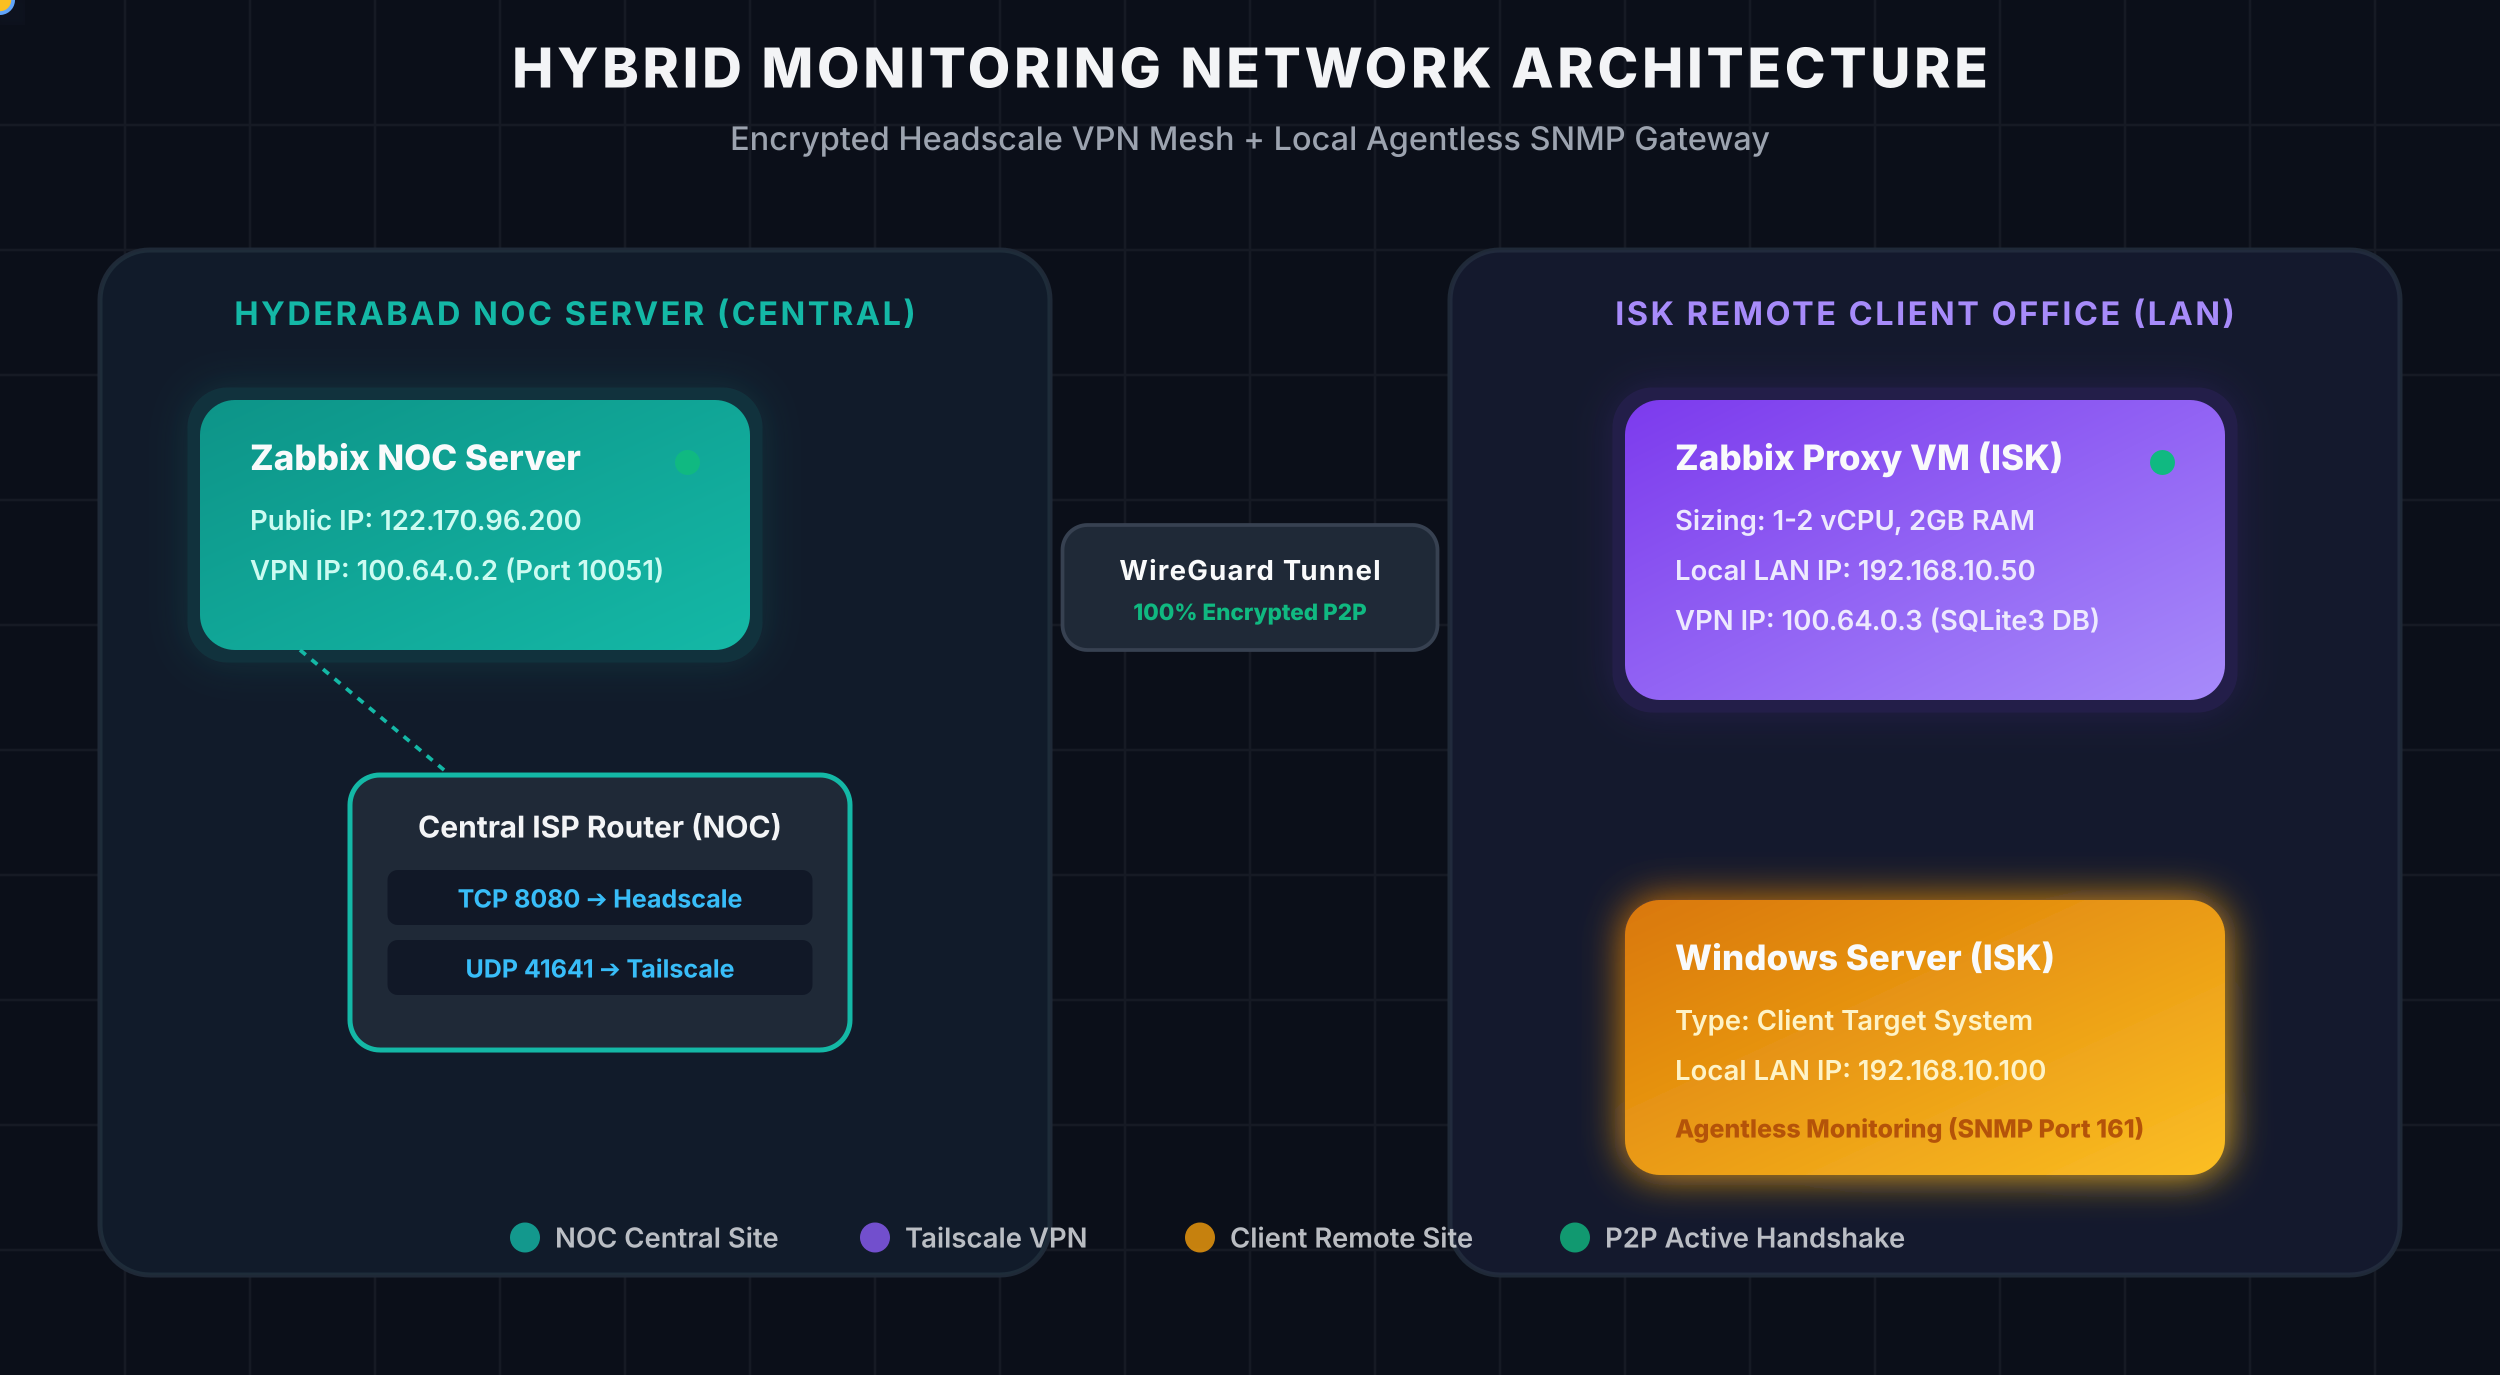
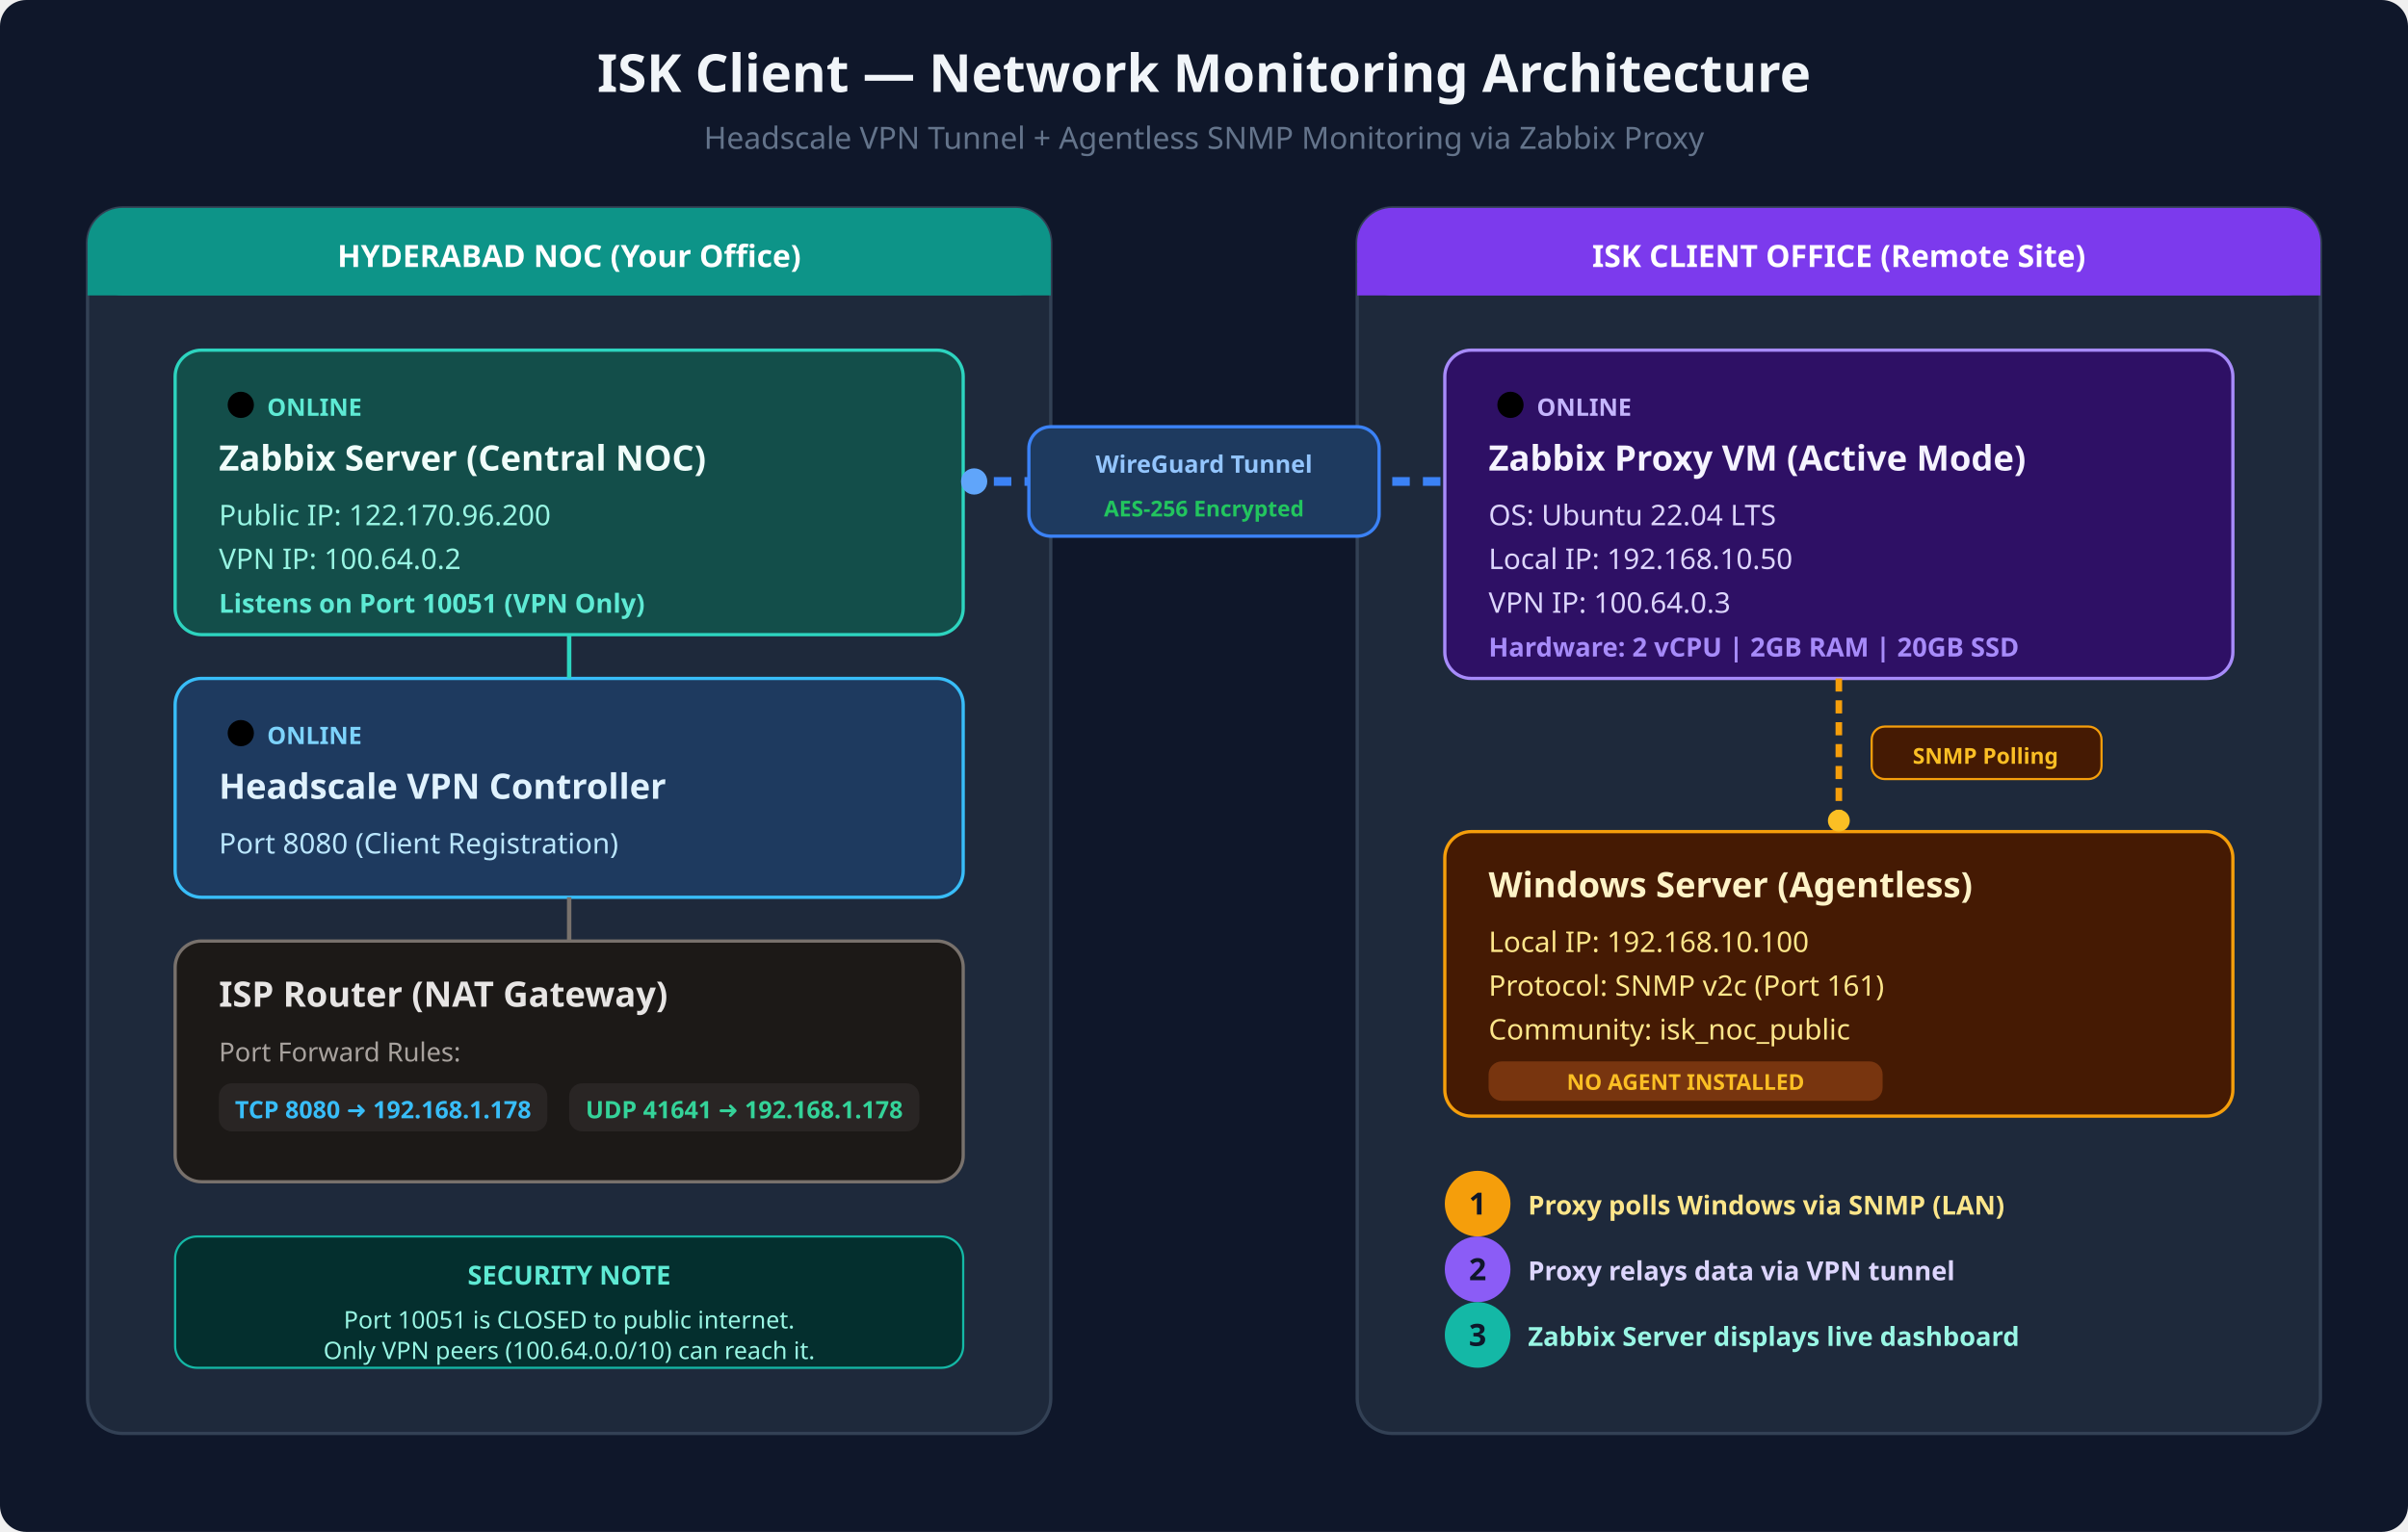
- <svg xmlns="http://www.w3.org/2000/svg" viewBox="0 0 1000 550" width="100%" height="100%" style="background: #0B0F19; font-family: 'Inter', sans-serif;">
+ <svg xmlns="http://www.w3.org/2000/svg" viewBox="0 0 1100 700" width="100%" height="100%">
  <style>
-     @keyframes dash {
-       to {
-         stroke-dashoffset: -40;
-       }
+     @keyframes flow-right {
+       0% { stroke-dashoffset: 30; }
+       100% { stroke-dashoffset: 0; }
    }
-     @keyframes pulse-glow {
-       0% { opacity: 0.2; }
-       50% { opacity: 0.6; }
-       100% { opacity: 0.2; }
+     @keyframes flow-down {
+       0% { stroke-dashoffset: 20; }
+       100% { stroke-dashoffset: 0; }
    }
-     @keyframes scale-up {
-       0% { transform: scale(1); }
-       50% { transform: scale(1.02); }
-       100% { transform: scale(1); }
+     @keyframes dot-move-right {
+       0% { transform: translateX(0); opacity: 0; }
+       10% { opacity: 1; }
+       90% { opacity: 1; }
+       100% { transform: translateX(280px); opacity: 0; }
    }
-     @keyframes led-blink {
-       0%, 100% { fill: #10B981; }
-       50% { fill: #047857; }
+     @keyframes dot-move-up {
+       0% { transform: translateY(0); opacity: 0; }
+       10% { opacity: 1; }
+       90% { opacity: 1; }
+       100% { transform: translateY(-120px); opacity: 0; }
    }
-     .tunnel-link {
-       stroke-dasharray: 10, 6;
-       animation: dash 2s linear infinite;
+     @keyframes blink-green {
+       0%, 100% { fill: #22C55E; }
+       50% { fill: #166534; }
    }
-     .snmp-link {
-       stroke-dasharray: 6, 4;
-       animation: dash 1.5s linear infinite;
-     }
-     .glow-bg {
-       animation: pulse-glow 4s ease-in-out infinite;
-     }
-     .node-card {
-       transform-origin: center;
-       animation: scale-up 4s ease-in-out infinite;
-     }
-     .status-led {
-       animation: led-blink 1.5s infinite;
-     }
+     .flow-line-h { stroke-dasharray: 8 6; animation: flow-right 1s linear infinite; }
+     .flow-line-v { stroke-dasharray: 6 4; animation: flow-down 0.8s linear infinite; }
+     .led { animation: blink-green 2s ease-in-out infinite; }
+     .packet-h { animation: dot-move-right 3s ease-in-out infinite; }
+     .packet-v { animation: dot-move-up 2s ease-in-out infinite; }
  </style>
-   <defs>
-     <filter id="glow-teal" x="-30%" y="-30%" width="160%" height="160%">
-       <feGaussianBlur stdDeviation="8" result="blur" />
-       <feComposite in="SourceGraphic" in2="blur" operator="over" />
-     </filter>
-     <filter id="glow-purple" x="-30%" y="-30%" width="160%" height="160%">
-       <feGaussianBlur stdDeviation="8" result="blur" />
-       <feComposite in="SourceGraphic" in2="blur" operator="over" />
-     </filter>
-     <filter id="glow-orange" x="-30%" y="-30%" width="160%" height="160%">
-       <feGaussianBlur stdDeviation="8" result="blur" />
-       <feComposite in="SourceGraphic" in2="blur" operator="over" />
-     </filter>
-     <linearGradient id="noc-grad" x1="0%" y1="0%" x2="100%" y2="100%">
-       <stop offset="0%" stop-color="#0D9488" />
-       <stop offset="100%" stop-color="#14B8A6" />
-     </linearGradient>
-     <linearGradient id="proxy-grad" x1="0%" y1="0%" x2="100%" y2="100%">
-       <stop offset="0%" stop-color="#7C3AED" />
-       <stop offset="100%" stop-color="#A78BFA" />
-     </linearGradient>
-     <linearGradient id="win-grad" x1="0%" y1="0%" x2="100%" y2="100%">
-       <stop offset="0%" stop-color="#D97706" />
-       <stop offset="100%" stop-color="#FBBF24" />
-     </linearGradient>
-     <linearGradient id="tunnel-grad" x1="0%" y1="0%" x2="100%" y2="0%">
-       <stop offset="0%" stop-color="#14B8A6" />
-       <stop offset="50%" stop-color="#3B82F6" />
-       <stop offset="100%" stop-color="#7C3AED" />
-     </linearGradient>
-   </defs>
-   <rect width="1000" height="550" fill="#0B0F19" />
-   <g opacity="0.05">
-     <path d="M 0 50 L 1000 50 M 0 100 L 1000 100 M 0 150 L 1000 150 M 0 200 L 1000 200 M 0 250 L 1000 250 M 0 300 L 1000 300 M 0 350 L 1000 350 M 0 400 L 1000 400 M 0 450 L 1000 450 M 0 500 L 1000 500" stroke="#FFFFFF" stroke-width="1" />
-     <path d="M 50 0 L 50 550 M 100 0 L 100 550 M 150 0 L 150 550 M 200 0 L 200 550 M 250 0 L 250 550 M 300 0 L 300 550 M 350 0 L 350 550 M 400 0 L 400 550 M 450 0 L 450 550 M 500 0 L 500 550 M 550 0 L 550 550 M 600 0 L 600 550 M 650 0 L 650 550 M 700 0 L 700 550 M 750 0 L 750 550 M 800 0 L 800 550 M 850 0 L 850 550 M 900 0 L 900 550 M 950 0 L 950 550" stroke="#FFFFFF" stroke-width="1" />
+   <rect width="1100" height="700" rx="12" fill="#0F172A" />
+   <text x="550" y="42" text-anchor="middle" fill="#F1F5F9" font-family="system-ui, sans-serif" font-size="24" font-weight="800">ISK Client — Network Monitoring Architecture</text>
+   <text x="550" y="68" text-anchor="middle" fill="#64748B" font-family="system-ui, sans-serif" font-size="14">Headscale VPN Tunnel + Agentless SNMP Monitoring via Zabbix Proxy</text>
+   <rect x="40" y="95" width="440" height="560" rx="16" fill="#1E293B" stroke="#334155" stroke-width="1.5" />
+   <rect x="40" y="95" width="440" height="40" rx="16" fill="#0D9488" />
+   <rect x="40" y="120" width="440" height="15" fill="#0D9488" />
+   <text x="260" y="122" text-anchor="middle" fill="#FFFFFF" font-family="system-ui, sans-serif" font-size="14" font-weight="700">HYDERABAD NOC (Your Office)</text>
+   <rect x="80" y="160" width="360" height="130" rx="12" fill="#134E4A" stroke="#2DD4BF" stroke-width="1.5" />
+   <circle cx="110" cy="185" r="6" class="led" />
+   <text x="122" y="190" fill="#5EEAD4" font-family="system-ui, sans-serif" font-size="11" font-weight="700">ONLINE</text>
+   <text x="100" y="215" fill="#F0FDFA" font-family="system-ui, sans-serif" font-size="16" font-weight="800">Zabbix Server (Central NOC)</text>
+   <text x="100" y="240" fill="#99F6E4" font-family="system-ui, sans-serif" font-size="13">Public IP: 122.170.96.200</text>
+   <text x="100" y="260" fill="#99F6E4" font-family="system-ui, sans-serif" font-size="13">VPN IP: 100.64.0.2</text>
+   <text x="100" y="280" fill="#5EEAD4" font-family="system-ui, sans-serif" font-size="12" font-weight="600">Listens on Port 10051 (VPN Only)</text>
+   <rect x="80" y="310" width="360" height="100" rx="12" fill="#1E3A5F" stroke="#38BDF8" stroke-width="1.5" />
+   <circle cx="110" cy="335" r="6" class="led" />
+   <text x="122" y="340" fill="#7DD3FC" font-family="system-ui, sans-serif" font-size="11" font-weight="700">ONLINE</text>
+   <text x="100" y="365" fill="#E0F2FE" font-family="system-ui, sans-serif" font-size="16" font-weight="800">Headscale VPN Controller</text>
+   <text x="100" y="390" fill="#BAE6FD" font-family="system-ui, sans-serif" font-size="13">Port 8080 (Client Registration)</text>
+   <rect x="80" y="430" width="360" height="110" rx="12" fill="#1C1917" stroke="#78716C" stroke-width="1.5" />
+   <text x="100" y="460" fill="#E7E5E4" font-family="system-ui, sans-serif" font-size="16" font-weight="800">ISP Router (NAT Gateway)</text>
+   <text x="100" y="485" fill="#A8A29E" font-family="system-ui, sans-serif" font-size="12">Port Forward Rules:</text>
+   <rect x="100" y="495" width="150" height="22" rx="6" fill="#292524" />
+   <text x="175" y="511" text-anchor="middle" fill="#38BDF8" font-family="system-ui, sans-serif" font-size="11" font-weight="700">TCP 8080 ➜ 192.168.1.178</text>
+   <rect x="260" y="495" width="160" height="22" rx="6" fill="#292524" />
+   <text x="340" y="511" text-anchor="middle" fill="#34D399" font-family="system-ui, sans-serif" font-size="11" font-weight="700">UDP 41641 ➜ 192.168.1.178</text>
+   <line x1="260" y1="290" x2="260" y2="310" stroke="#2DD4BF" stroke-width="2" />
+   <line x1="260" y1="410" x2="260" y2="430" stroke="#78716C" stroke-width="2" />
+   <rect x="620" y="95" width="440" height="560" rx="16" fill="#1E293B" stroke="#334155" stroke-width="1.5" />
+   <rect x="620" y="95" width="440" height="40" rx="16" fill="#7C3AED" />
+   <rect x="620" y="120" width="440" height="15" fill="#7C3AED" />
+   <text x="840" y="122" text-anchor="middle" fill="#FFFFFF" font-family="system-ui, sans-serif" font-size="14" font-weight="700">ISK CLIENT OFFICE (Remote Site)</text>
+   <rect x="660" y="160" width="360" height="150" rx="12" fill="#2E1065" stroke="#A78BFA" stroke-width="1.5" />
+   <circle cx="690" cy="185" r="6" class="led" />
+   <text x="702" y="190" fill="#C4B5FD" font-family="system-ui, sans-serif" font-size="11" font-weight="700">ONLINE</text>
+   <text x="680" y="215" fill="#F5F3FF" font-family="system-ui, sans-serif" font-size="16" font-weight="800">Zabbix Proxy VM (Active Mode)</text>
+   <text x="680" y="240" fill="#DDD6FE" font-family="system-ui, sans-serif" font-size="13">OS: Ubuntu 22.04 LTS</text>
+   <text x="680" y="260" fill="#DDD6FE" font-family="system-ui, sans-serif" font-size="13">Local IP: 192.168.10.50</text>
+   <text x="680" y="280" fill="#DDD6FE" font-family="system-ui, sans-serif" font-size="13">VPN IP: 100.64.0.3</text>
+   <text x="680" y="300" fill="#A78BFA" font-family="system-ui, sans-serif" font-size="12" font-weight="600">Hardware: 2 vCPU | 2GB RAM | 20GB SSD</text>
+   <rect x="660" y="380" width="360" height="130" rx="12" fill="#451A03" stroke="#F59E0B" stroke-width="1.5" />
+   <text x="680" y="410" fill="#FEF3C7" font-family="system-ui, sans-serif" font-size="16" font-weight="800">Windows Server (Agentless)</text>
+   <text x="680" y="435" fill="#FDE68A" font-family="system-ui, sans-serif" font-size="13">Local IP: 192.168.10.100</text>
+   <text x="680" y="455" fill="#FDE68A" font-family="system-ui, sans-serif" font-size="13">Protocol: SNMP v2c (Port 161)</text>
+   <text x="680" y="475" fill="#FDE68A" font-family="system-ui, sans-serif" font-size="13">Community: isk_noc_public</text>
+   <rect x="680" y="485" width="180" height="18" rx="6" fill="#78350F" />
+   <text x="770" y="498" text-anchor="middle" fill="#FBBF24" font-family="system-ui, sans-serif" font-size="10" font-weight="800">NO AGENT INSTALLED</text>
+   <line x1="840" y1="310" x2="840" y2="380" stroke="#F59E0B" stroke-width="3" class="flow-line-v" />
+   <rect x="855" y="332" width="105" height="24" rx="6" fill="#451A03" stroke="#F59E0B" stroke-width="1" />
+   <text x="907" y="349" text-anchor="middle" fill="#FBBF24" font-family="system-ui, sans-serif" font-size="10" font-weight="700">SNMP Polling</text>
+   <circle cx="840" cy="375" r="5" fill="#FBBF24" class="packet-v" />
+   <line x1="440" y1="220" x2="660" y2="220" stroke="#3B82F6" stroke-width="4" class="flow-line-h" />
+   <rect x="470" y="195" width="160" height="50" rx="10" fill="#1E3A5F" stroke="#3B82F6" stroke-width="1.5" />
+   <text x="550" y="216" text-anchor="middle" fill="#93C5FD" font-family="system-ui, sans-serif" font-size="11" font-weight="800">WireGuard Tunnel</text>
+   <text x="550" y="236" text-anchor="middle" fill="#22C55E" font-family="system-ui, sans-serif" font-size="10" font-weight="700">AES-256 Encrypted</text>
+   <circle cx="445" cy="220" r="6" fill="#60A5FA" class="packet-h" />
+   <g transform="translate(660, 535)">
+     <circle cx="15" cy="15" r="15" fill="#F59E0B" />
+     <text x="15" y="20" text-anchor="middle" fill="#0F172A" font-family="system-ui, sans-serif" font-size="14" font-weight="900">1</text>
+     <text x="38" y="20" fill="#FDE68A" font-family="system-ui, sans-serif" font-size="12" font-weight="600">Proxy polls Windows via SNMP (LAN)</text>
  </g>
-   <text x="500" y="35" text-anchor="middle" fill="#F3F4F6" font-size="22" font-weight="800" letter-spacing="1.5">HYBRID MONITORING NETWORK ARCHITECTURE</text>
-   <text x="500" y="60" text-anchor="middle" fill="#9CA3AF" font-size="13" font-weight="500">Encrypted Headscale VPN Mesh + Local Agentless SNMP Gateway</text>
-   <rect x="40" y="100" width="380" height="410" rx="20" fill="#111827" stroke="#1F2937" stroke-width="2" />
-   <rect x="40" y="100" width="380" height="410" rx="20" fill="#0D9488" opacity="0.03" />
-   <text x="230" y="130" text-anchor="middle" fill="#14B8A6" font-size="13" font-weight="700" letter-spacing="1">HYDERABAD NOC SERVER (CENTRAL)</text>
-   <rect x="580" y="100" width="380" height="410" rx="20" fill="#111827" stroke="#1F2937" stroke-width="2" />
-   <rect x="580" y="100" width="380" height="410" rx="20" fill="#7C3AED" opacity="0.03" />
-   <text x="770" y="130" text-anchor="middle" fill="#A78BFA" font-size="13" font-weight="700" letter-spacing="1">ISK REMOTE CLIENT OFFICE (LAN)</text>
-   <path d="M 320 235 L 680 235" stroke="url(#tunnel-grad)" stroke-width="5" fill="none" class="tunnel-link" filter="url(#glow-teal)" />
-   <path d="M 770 295 L 770 380" stroke="#F59E0B" stroke-width="3" fill="none" class="snmp-link" filter="url(#glow-orange)" />
-   <circle r="6" fill="#60A5FA" filter="url(#glow-teal)">
-     <animateMotion dur="4s" repeatCount="indefinite" path="M 680 235 L 320 235" />
-   </circle>
-   <circle r="4.5" fill="#FBBF24" filter="url(#glow-orange)">
-     <animateMotion dur="2.5s" repeatCount="indefinite" path="M 770 380 L 770 295" />
-   </circle>
-   <g transform="translate(425, 210)">
-     <rect x="0" y="0" width="150" height="50" rx="10" fill="#1F2937" stroke="#374151" stroke-width="1.5" />
-     <text x="75" y="22" text-anchor="middle" fill="#F9FAFB" font-size="11" font-weight="700" letter-spacing="0.5">WireGuard Tunnel</text>
-     <text x="75" y="38" text-anchor="middle" fill="#10B981" font-size="9" font-weight="800">100% Encrypted P2P</text>
+   <g transform="translate(660, 565)">
+     <circle cx="15" cy="15" r="15" fill="#8B5CF6" />
+     <text x="15" y="20" text-anchor="middle" fill="#0F172A" font-family="system-ui, sans-serif" font-size="14" font-weight="900">2</text>
+     <text x="38" y="20" fill="#DDD6FE" font-family="system-ui, sans-serif" font-size="12" font-weight="600">Proxy relays data via VPN tunnel</text>
  </g>
-   <g transform="translate(80, 160)" class="node-card">
-     <rect x="-5" y="-5" width="230" height="110" rx="16" fill="#14B8A6" opacity="0.15" filter="url(#glow-teal)" />
-     <rect x="0" y="0" width="220" height="100" rx="14" fill="url(#noc-grad)" />
-     <text x="20" y="28" fill="#F9FAFB" font-size="14" font-weight="800">Zabbix NOC Server</text>
-     <text x="20" y="52" fill="#CCFBF1" font-size="11" font-weight="600">Public IP: 122.170.96.200</text>
-     <text x="20" y="72" fill="#CCFBF1" font-size="11" font-weight="600">VPN IP: 100.64.0.2 (Port 10051)</text>
-     <circle cx="195" cy="25" r="5" fill="#10B981" class="status-led" />
+   <g transform="translate(660, 595)">
+     <circle cx="15" cy="15" r="15" fill="#14B8A6" />
+     <text x="15" y="20" text-anchor="middle" fill="#0F172A" font-family="system-ui, sans-serif" font-size="14" font-weight="900">3</text>
+     <text x="38" y="20" fill="#99F6E4" font-family="system-ui, sans-serif" font-size="12" font-weight="600">Zabbix Server displays live dashboard</text>
  </g>
-   <g transform="translate(140, 310)">
-     <rect x="0" y="0" width="200" height="110" rx="12" fill="#1F2937" stroke="#14B8A6" stroke-width="2" />
-     <text x="100" y="25" text-anchor="middle" fill="#F3F4F6" font-size="12" font-weight="700">Central ISP Router (NOC)</text>
-     <rect x="15" y="38" width="170" height="22" rx="4" fill="#111827" />
-     <text x="100" y="53" text-anchor="middle" fill="#38BDF8" font-size="10" font-weight="700">TCP 8080 ➔ Headscale</text>
-     <rect x="15" y="66" width="170" height="22" rx="4" fill="#111827" />
-     <text x="100" y="81" text-anchor="middle" fill="#38BDF8" font-size="10" font-weight="700">UDP 41641 ➔ Tailscale</text>
-     <path d="M -20 -50 L 40 0" stroke="#14B8A6" stroke-width="1.5" stroke-dasharray="3 3" />
-   </g>
-   <g transform="translate(650, 160)" class="node-card">
-     <rect x="-5" y="-5" width="250" height="130" rx="16" fill="#7C3AED" opacity="0.15" filter="url(#glow-purple)" />
-     <rect x="0" y="0" width="240" height="120" rx="14" fill="url(#proxy-grad)" />
-     <text x="20" y="28" fill="#F9FAFB" font-size="14" font-weight="800">Zabbix Proxy VM (ISK)</text>
-     <text x="20" y="52" fill="#EDE9FE" font-size="11" font-weight="600">Sizing: 1-2 vCPU, 2GB RAM</text>
-     <text x="20" y="72" fill="#EDE9FE" font-size="11" font-weight="600">Local LAN IP: 192.168.10.50</text>
-     <text x="20" y="92" fill="#EDE9FE" font-size="11" font-weight="600">VPN IP: 100.64.0.3 (SQLite3 DB)</text>
-     <circle cx="215" cy="25" r="5" fill="#10B981" class="status-led" />
-   </g>
-   <g transform="translate(650, 360)">
-     <rect x="0" y="0" width="240" height="110" rx="14" fill="url(#win-grad)" filter="url(#glow-orange)" />
-     <text x="20" y="28" fill="#F9FAFB" font-size="14" font-weight="800">Windows Server (ISK)</text>
-     <text x="20" y="52" fill="#FEF3C7" font-size="11" font-weight="600">Type: Client Target System</text>
-     <text x="20" y="72" fill="#FEF3C7" font-size="11" font-weight="600">Local LAN IP: 192.168.10.100</text>
-     <text x="20" y="95" fill="#B45309" font-size="10" font-weight="800">Agentless Monitoring (SNMP Port 161)</text>
-   </g>
-   <g transform="translate(190, 480)" opacity="0.8">
-     <circle cx="20" cy="15" r="6" fill="#14B8A6" />
-     <text x="32" y="19" fill="#E5E7EB" font-size="11" font-weight="600">NOC Central Site</text>
-     <circle cx="160" cy="15" r="6" fill="#8B5CF6" />
-     <text x="172" y="19" fill="#E5E7EB" font-size="11" font-weight="600">Tailscale VPN</text>
-     <circle cx="290" cy="15" r="6" fill="#F59E0B" />
-     <text x="302" y="19" fill="#E5E7EB" font-size="11" font-weight="600">Client Remote Site</text>
-     <circle cx="440" cy="15" r="6" fill="#10B981" />
-     <text x="452" y="19" fill="#E5E7EB" font-size="11" font-weight="600">P2P Active Handshake</text>
+   <g transform="translate(80, 565)">
+     <rect x="0" y="0" width="360" height="60" rx="10" fill="#042F2E" stroke="#14B8A6" stroke-width="1" />
+     <text x="180" y="22" text-anchor="middle" fill="#5EEAD4" font-family="system-ui, sans-serif" font-size="12" font-weight="800">SECURITY NOTE</text>
+     <text x="180" y="42" text-anchor="middle" fill="#99F6E4" font-family="system-ui, sans-serif" font-size="11">Port 10051 is CLOSED to public internet.</text>
+     <text x="180" y="56" text-anchor="middle" fill="#99F6E4" font-family="system-ui, sans-serif" font-size="11">Only VPN peers (100.64.0.0/10) can reach it.</text>
  </g>
</svg>
